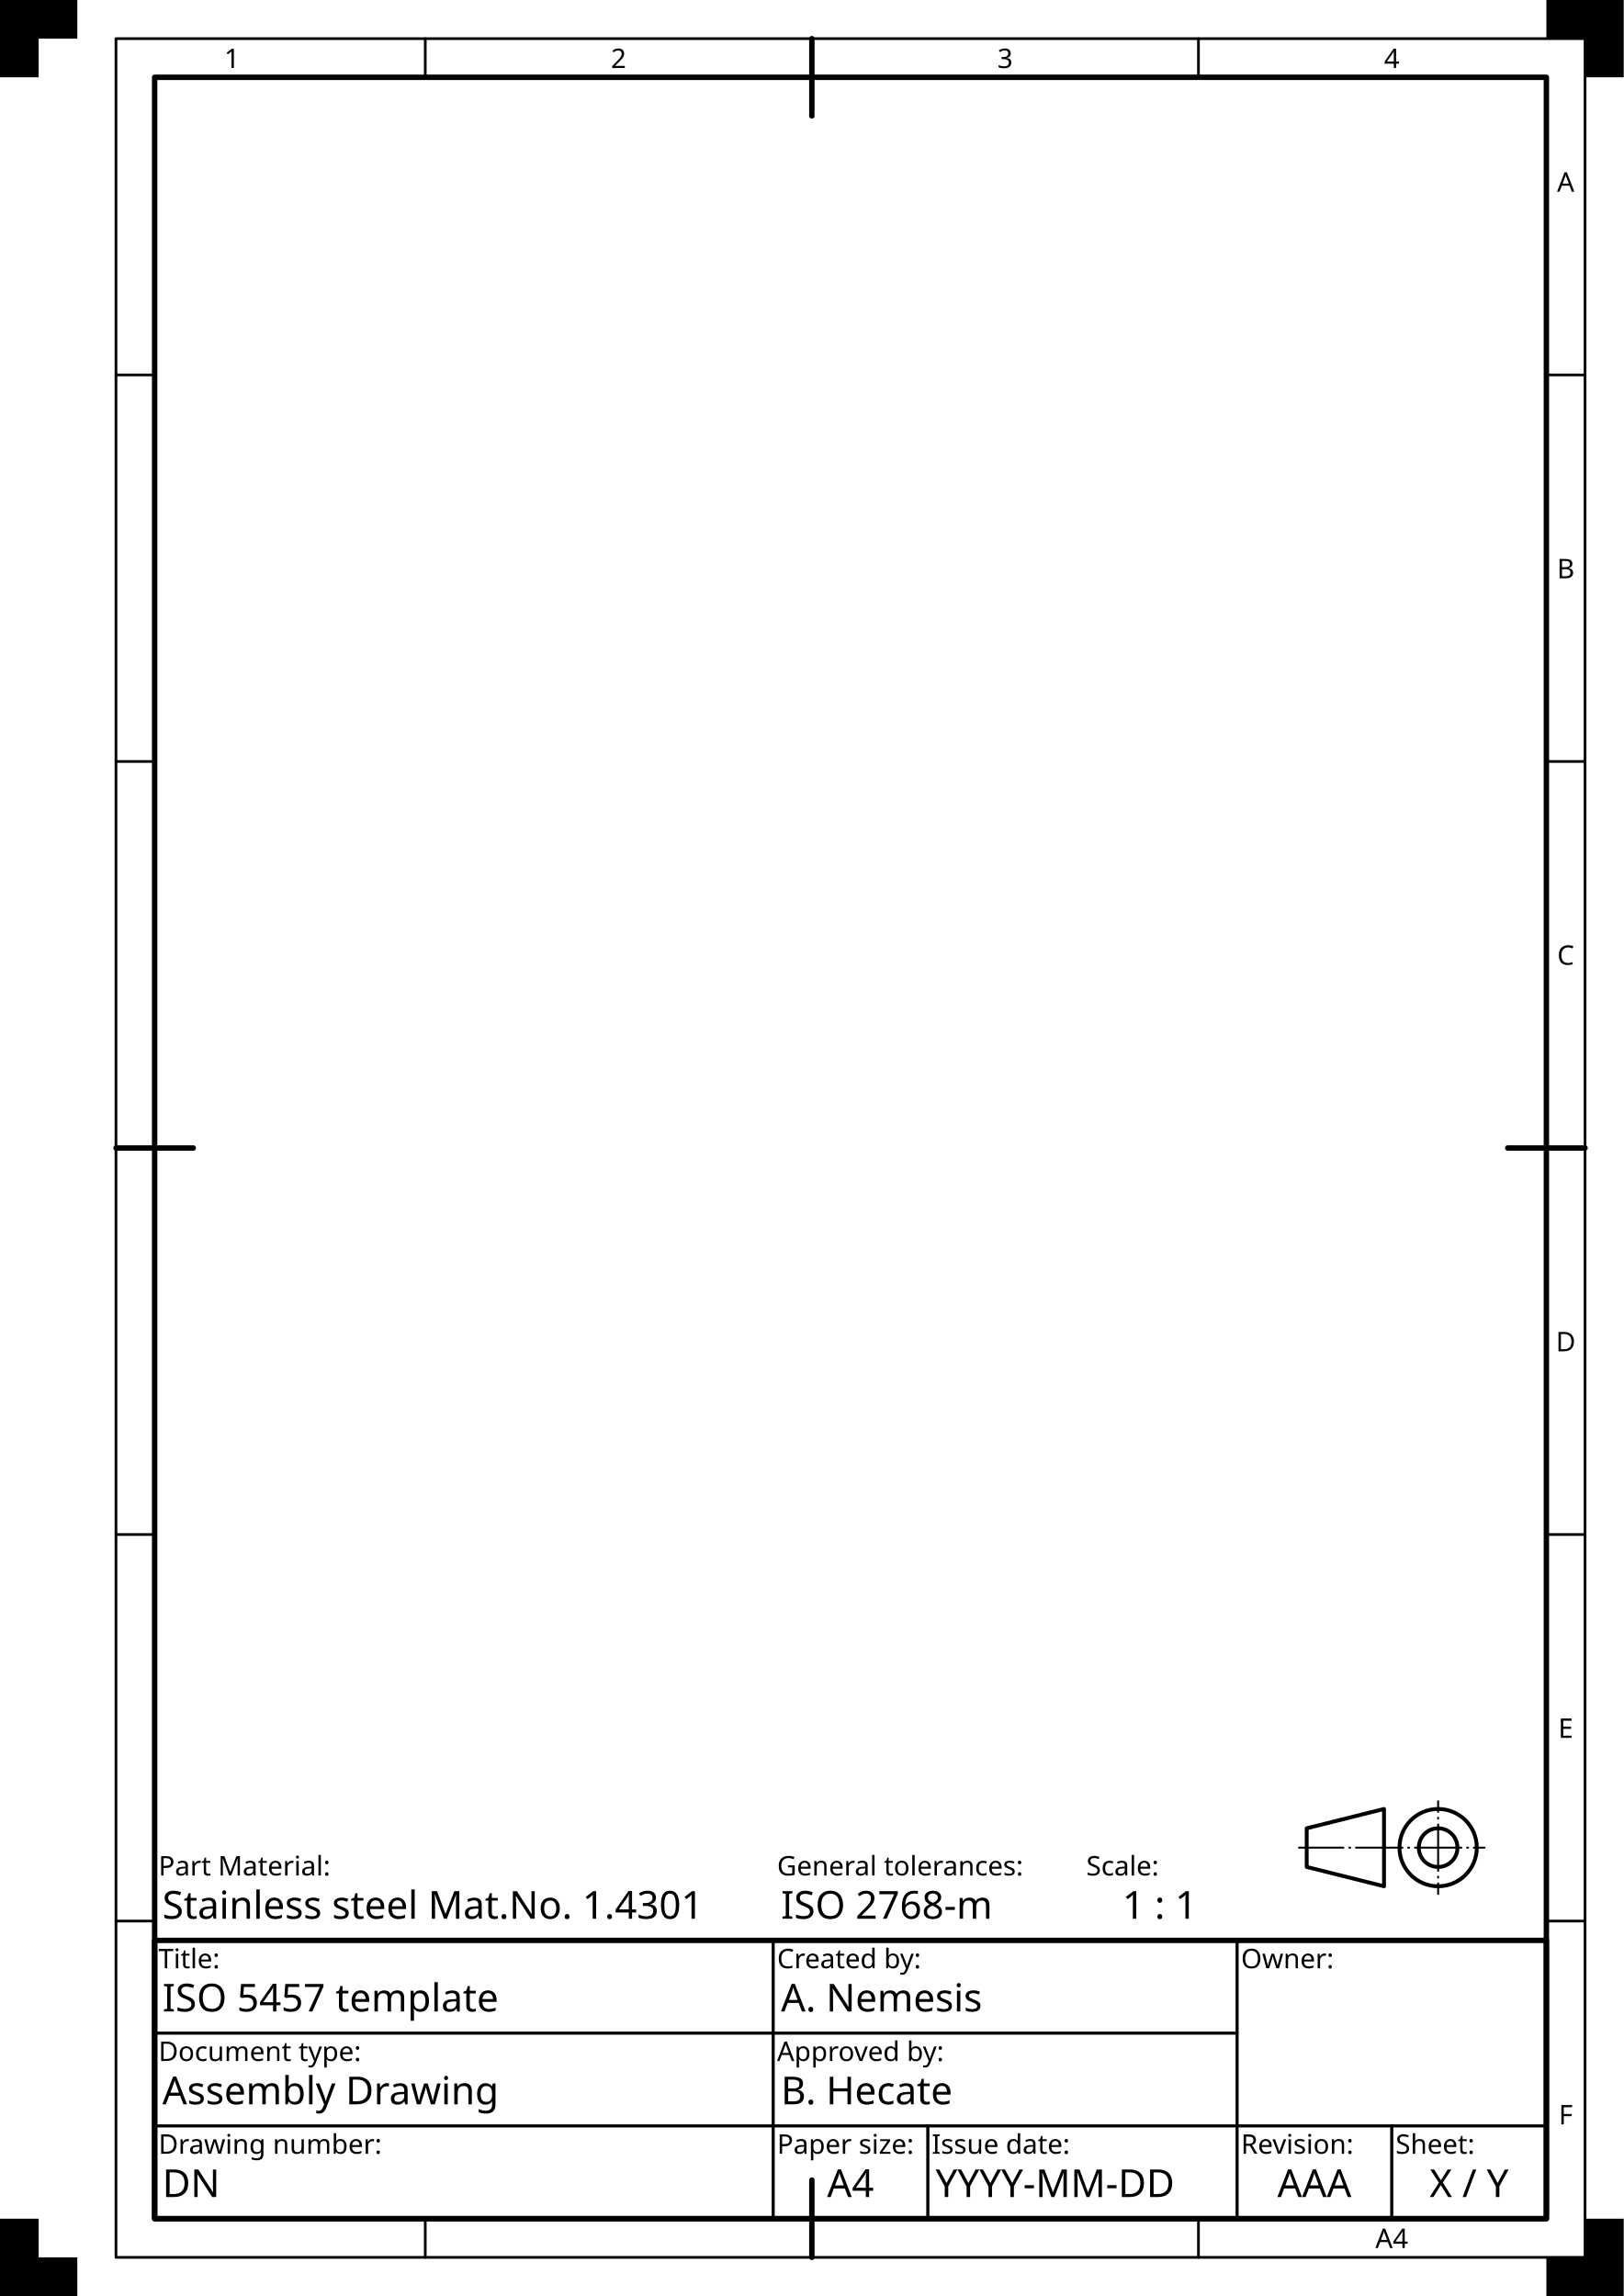
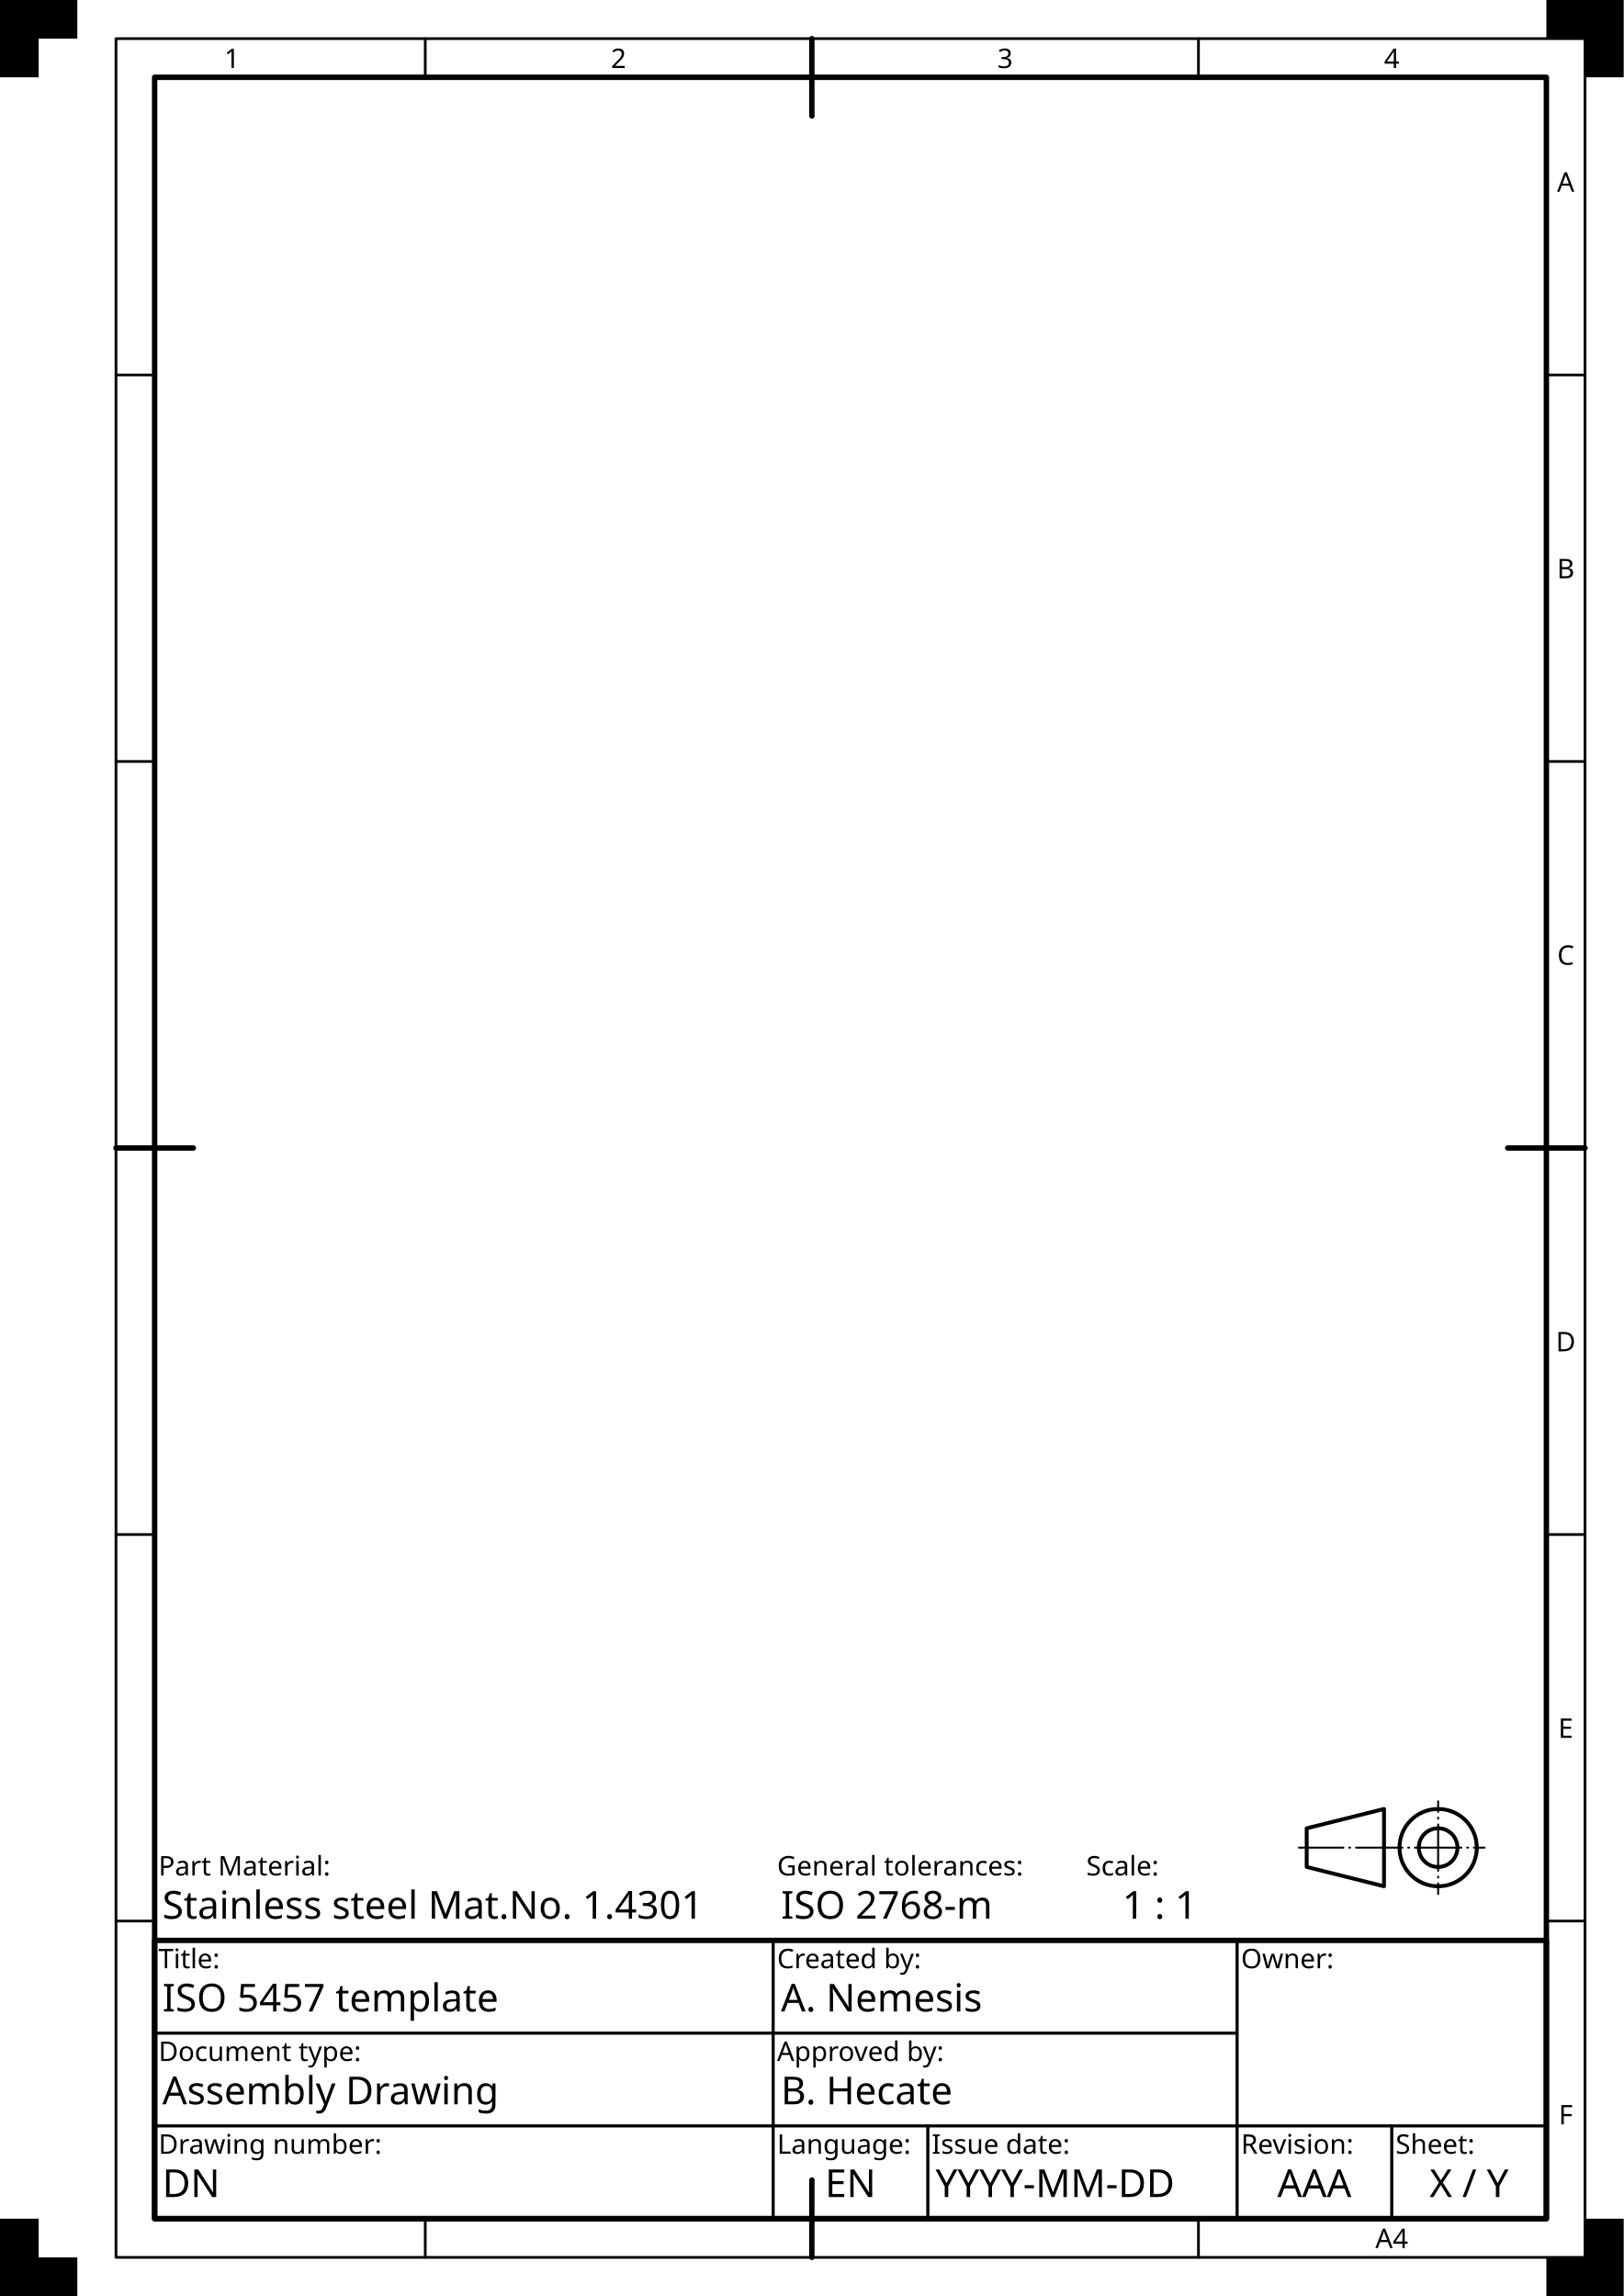
- <svg xmlns="http://www.w3.org/2000/svg" xmlns:ns1="https://www.freecadweb.org/wiki/index.php?title=Svg_Namespace" width="210mm" height="297mm" viewBox="0 0 210 297" version="1.1" id="svg1">
-   <rect id="Drawing space frame" x="20" y="10" width="180" height="277" style="fill:none;stroke:#000000;stroke-width:0.7;stroke-linecap:round;stroke-linejoin:round" />
-   <g id="Centring marks" style="fill:none;stroke:#000000;stroke-width:0.7;stroke-linecap:round">
-     <path id="Top" d="m 105,5 v 10" />
-     <path id="Right" d="m 205,148.5 h -10" />
-     <path id="Bottom" d="m 105,292 v -10" />
-     <path id="Left" d="m 15,148.5 h 10" />
+ <svg xmlns="http://www.w3.org/2000/svg" xmlns:ns1="https://www.freecadweb.org/wiki/index.php?title=Svg_Namespace" width="210mm" height="297mm" viewBox="0 0 210 297" version="1.1" id="svg">
+   <rect id="drawing_space_frame" x="20" y="10" width="180" height="277" style="fill:none;stroke:#000000;stroke-width:0.7;stroke-linecap:round;stroke-linejoin:round" />
+   <g id="centring_marks" style="fill:none;stroke:#000000;stroke-width:0.7;stroke-linecap:round">
+     <path id="top_centring" d="m 105,5 v 10" />
+     <path id="right_centring" d="m 205,148.5 h -10" />
+     <path id="bottom_centring" d="m 105,292 v -10" />
+     <path id="left_centring" d="m 15,148.5 h 10" />
  </g>
-   <g id="Grid reference system">
-     <g id="Grid reference borders" style="fill:none;stroke:#000000;stroke-width:0.35;stroke-linecap:round;stroke-linejoin:round">
-       <rect id="Grid reference border" x="15" y="5" width="190" height="287" />
-       <path id="path46" d="m 15,98.5 h 5" />
-       <path id="path47" d="m 15,48.5 h 5" />
-       <path id="path49" d="m 15,198.5 h 5" />
-       <path id="path50" d="m 15,248.5 h 5" />
-       <path id="path53" d="m 200,98.5 h 5" />
-       <path id="path54" d="m 200,48.5 h 5" />
-       <path id="path55" d="m 200,198.5 h 5" />
-       <path id="path56" d="m 200,248.5 h 5" />
-       <path id="path31" d="m 155,5 v 5" />
-       <path id="path35" d="m 55,5 v 5" />
-       <path id="path38" d="m 155,287 v 5" />
-       <path id="path42" d="m 55,287 v 5" />
+   <g id="grid_reference_system">
+     <g id="grid_reference_borders" style="fill:none;stroke:#000000;stroke-width:0.35;stroke-linecap:round;stroke-linejoin:round">
+       <rect id="grid_reference_border" x="15" y="5" width="190" height="287" />
+       <path id="upper_border_1" d="m 55,5 v 5" />
+       <path id="upper_border_3" d="m 155,5 v 5" />
+       <path id="right_border_1" d="m 205,48.5 h -5" />
+       <path id="right_border_2" d="m 205,98.5 h -5" />
+       <path id="right_border_4" d="m 205,198.5 h -5" />
+       <path id="right_border_5" d="m 205,248.5 h -5" />
+       <path id="lower_border_1" d="m 55,292 v -5" />
+       <path id="lower_border_3" d="m 155,292 v -5" />
+       <path id="left_border_1" d="m 15,48.5 h 5" />
+       <path id="left_border_2" d="m 15,98.5 h 5" />
+       <path id="left_border_4" d="m 15,198.5 h 5" />
+       <path id="left_border_5" d="m 15,248.5 h 5" />
    </g>
-     <g id="Grid reference markers" style="font-size:3.5px;font-family:osifont;text-align:center;text-anchor:middle;fill:#000000;stroke:none">
+     <g id="grid_reference_markers" style="font-size:3.5px;font-family:osifont;text-align:center;text-anchor:middle;fill:#000000;stroke:none">
      <text id="upper_marker_1" x="30" y="8.8">1</text>
      <text id="upper_marker_2" x="80" y="8.8">2</text>
      <text id="upper_marker_3" x="130" y="8.8">3</text>
      <text id="upper_marker_4" x="180" y="8.8">4</text>
      <text id="right_marker_1" x="202.5" y="24.8">A</text>
      <text id="right_marker_2" x="202.5" y="74.8">B</text>
      <text id="right_marker_3" x="202.5" y="124.8">C</text>
      <text id="right_marker_4" x="202.5" y="174.8">D</text>
      <text id="right_marker_5" x="202.5" y="224.8">E</text>
      <text id="right_marker_6" x="202.5" y="274.8">F</text>
      <text id="lower_marker_4" x="180" y="290.8">A4</text>
    </g>
  </g>
-   <g id="Trimming marks" style="fill:#000000;stroke:none">
-     <path id="Top left" d="m 0,0 h 10 v 5 h -5 v 5 h -5 z" />
-     <path id="Top right" d="m 210,0 h -10 v 5 h 5 v 5 h 5 z" />
-     <path id="Bottom right" d="m 210,297 h -10 v -5 h 5 v -5 h 5 z" />
-     <path id="Bottom left" d="m 0,297 h 10 v -5 h -5 v -5 h -5 z" />
+   <g id="trimming_marks" style="fill:#000000;stroke:none">
+     <path id="top_left_trimming" d="m 0,0 h 10 v 5 h -5 v 5 h -5 z" />
+     <path id="top_right_trimming" d="m 210,0 h -10 v 5 h 5 v 5 h 5 z" />
+     <path id="bottom_right_trimming" d="m 210,297 h -10 v -5 h 5 v -5 h 5 z" />
+     <path id="bottom_left_trimming" d="m 0,297 h 10 v -5 h -5 v -5 h -5 z" />
  </g>
-   <g id="Borders" style="fill:none;stroke:#000000;stroke-width:0.35;stroke-linecap:round;stroke-linejoin:round">
-     <rect id="Frame" x="20" y="251" width="180" height="36" style="stroke-width:0.7" />
-     <rect id="Owner border" x="160" y="251" width="40" height="24" />
-     <rect id="Identification number border" x="20" y="275" width="80" height="12" />
-     <rect id="Revision index border" x="160" y="275" width="20" height="12" />
-     <rect id="Date of issue border" x="120" y="275" width="40" height="12" />
-     <rect id="Sheet number border" x="180" y="275" width="20" height="12" />
-     <rect id="Title border" x="20" y="251" width="80" height="12" />
-     <rect id="Approval person border" x="100" y="263" width="60" height="12" />
-     <rect id="Creator border" x="100" y="251" width="60" height="12" />
-     <rect id="Document type border" x="20" y="263" width="80" height="12" />
-     <rect id="Paper size border" x="100" y="275" width="20" height="12" />
+   <g id="title_block_borders" style="fill:none;stroke:#000000;stroke-width:0.35;stroke-linecap:round;stroke-linejoin:round">
+     <rect id="title_block_frame" x="20" y="251" width="180" height="36" style="stroke-width:0.7" />
+     <rect id="legal_owner_border" x="160" y="251" width="40" height="24" />
+     <rect id="identification_number_border" x="20" y="275" width="80" height="12" />
+     <rect id="revision_index_border" x="160" y="275" width="20" height="12" />
+     <rect id="date_of_issue_border" x="120" y="275" width="40" height="12" />
+     <rect id="sheet_number_border" x="180" y="275" width="20" height="12" />
+     <rect id="language_code_border" x="100" y="275" width="20" height="12" />
+     <rect id="title_border" x="20" y="251" width="80" height="12" />
+     <rect id="approval_person_border" x="100" y="263" width="60" height="12" />
+     <rect id="creator_border" x="100" y="251" width="60" height="12" />
+     <rect id="document_type_border" x="20" y="263" width="80" height="12" />
  </g>
-   <g id="Labels" style="font-size:3.5px;font-family:osifont;text-anchor:start;fill:#000000;stroke:none">
-     <text id="Owner label" x="160.5" y="254.6">Owner:</text>
-     <text id="Identification number label" x="20.5" y="278.6">Drawing number:</text>
-     <text id="Revision index label" x="160.5" y="278.6">Revision:</text>
-     <text id="Date of issue label" x="120.5" y="278.6">Issue date:</text>
-     <text id="Sheet number label" x="180.5" y="278.6">Sheet:</text>
-     <text id="Title label" x="20.5" y="254.6">Title:</text>
-     <text id="Approval person label" x="100.5" y="266.6">Approved by:</text>
-     <text id="Creator label" x="100.5" y="254.6">Created by:</text>
-     <text id="Document type label" x="20.5" y="266.6">Document type:</text>
-     <text id="Paper size label" x="100.5" y="278.6">Paper size:</text>
-     <text id="Sheet scale label" x="140.5" y="242.6">Scale:</text>
-     <text id="General tolerances label" x="100.5" y="242.6">General tolerances:</text>
-     <text id="Part material label" x="20.5" y="242.6">Part Material:</text>
+   <g id="title_block_labels" style="font-size:3.5px;font-family:osifont;text-anchor:start;fill:#000000;stroke:none">
+     <text id="legal_owner label" x="160.5" y="254.6">Owner:</text>
+     <text id="identification_number_label" x="20.5" y="278.6">Drawing number:</text>
+     <text id="revision_index_label" x="160.5" y="278.6">Revision:</text>
+     <text id="date_of_issue_label" x="120.5" y="278.6">Issue date:</text>
+     <text id="sheet_number_label" x="180.5" y="278.6">Sheet:</text>
+     <text id="language_code_label" x="100.5" y="278.6">Language:</text>
+     <text id="title_label" x="20.5" y="254.6">Title:</text>
+     <text id="approval_person_label" x="100.5" y="266.6">Approved by:</text>
+     <text id="creator_label" x="100.5" y="254.6">Created by:</text>
+     <text id="document_type_label" x="20.5" y="266.6">Document type:</text>
+     <text id="sheet_scale_label" x="140.5" y="242.6">Scale:</text>
+     <text id="general_tolerances_label" x="100.5" y="242.6">General tolerances:</text>
+     <text id="part_material_label" x="20.5" y="242.6">Part Material:</text>
  </g>
-   <g id="Data fields" style="font-size:5px;font-family:osifont;text-anchor:start;fill:#000000;stroke:none">
-     <text id="owner_1_data_field" x="180" y="260.1" ns1:editable="owner_1" style="font-size:3.5px;text-align:center;text-anchor:middle">
-       <tspan> </tspan>
+   <g id="title_block_data_fields" style="font-size:5px;font-family:osifont;text-anchor:start;fill:#000000;stroke:none">
+     <text id="legal_owner_1_data_field" x="180" y="260.1" ns1:editable="legal_owner_1" style="font-size:3.5px;text-align:center;text-anchor:middle">
+       <tspan />
    </text>
-     <text id="owner_2_data_field" x="180" y="264.1" ns1:editable="owner_2" style="font-size:3.5px;text-align:center;text-anchor:middle">
-       <tspan> </tspan>
+     <text id="legal_owner_2_data_field" x="180" y="264.1" ns1:editable="legal_owner_2" style="font-size:3.5px;text-align:center;text-anchor:middle">
+       <tspan />
    </text>
-     <text id="owner_3_data_field" x="180" y="268.1" ns1:editable="owner_3" style="font-size:3.5px;text-align:center;text-anchor:middle">
-       <tspan> </tspan>
+     <text id="legal_owner_3_data_field" x="180" y="268.1" ns1:editable="legal_owner_3" style="font-size:3.5px;text-align:center;text-anchor:middle">
+       <tspan />
    </text>
-     <text id="owner_4_data_field" x="180" y="272.1" ns1:editable="owner_4" style="font-size:3.5px;text-align:center;text-anchor:middle">
-       <tspan> </tspan>
+     <text id="legal_owner_4_data_field" x="180" y="272.1" ns1:editable="legal_owner_4" style="font-size:3.5px;text-align:center;text-anchor:middle">
+       <tspan />
    </text>
-     <text id="Identification number data field" x="21" y="284.2" ns1:editable="drawing_number">
+     <text id="identification_number_data_field" x="21" y="284.2" ns1:editable="identification_number">
      <tspan>DN</tspan>
    </text>
-     <text id="Revision index data field" x="170" y="284.2" ns1:editable="revision_index" style="text-align:center;text-anchor:middle">
+     <text id="revision_index_data_field" x="170" y="284.2" ns1:editable="revision_index" style="text-align:center;text-anchor:middle">
      <tspan>AAA</tspan>
    </text>
-     <text id="Date of issue data field" x="121" y="284.2" ns1:editable="issue_date">
+     <text id="date_of_issue_data_field" x="121" y="284.2" ns1:editable="date_of_issue">
      <tspan>YYYY-MM-DD</tspan>
    </text>
-     <text id="Sheet number data field" x="190" y="284.2" ns1:editable="sheet_number" style="text-align:center;text-anchor:middle">
+     <text id="sheet_number_data_field" x="190" y="284.2" ns1:editable="sheet_number" style="text-align:center;text-anchor:middle">
      <tspan>X / Y</tspan>
    </text>
-     <text id="Title data field" x="21" y="260.2" ns1:editable="title">
+     <text id="language_code_data_field" x="110" y="284.2" ns1:editable="language_code" style="text-align:center;text-anchor:middle">
+       <tspan>EN</tspan>
+     </text>
+     <text id="title_data_field" x="21" y="260.2" ns1:editable="title">
      <tspan>ISO 5457 template</tspan>
    </text>
-     <text id="Approval person data field" x="101" y="272.2" ns1:editable="approved_by">
+     <text id="approval_person_data_field" x="101" y="272.2" ns1:editable="approval_person">
      <tspan>B. Hecate</tspan>
    </text>
-     <text id="Creator data field" x="101" y="260.2" ns1:editable="created_by">
+     <text id="creator_data_field" x="101" y="260.2" ns1:editable="creator">
      <tspan>A. Nemesis</tspan>
    </text>
-     <text id="Document type data field" x="21" y="272.2" ns1:editable="document_type">
+     <text id="document_type_data_field" x="21" y="272.2" ns1:editable="document_type">
      <tspan>Assembly Drawing</tspan>
    </text>
-     <text id="Paper size data field" x="110" y="284.2" style="text-align:center;text-anchor:middle">A4</text>
-     <text id="Sheet scale data field" x="150" y="248.2" style="text-align:center;text-anchor:middle" ns1:editable="page_scale">
+     <text id="sheet_scale_data_field" x="150" y="248.2" style="text-align:center;text-anchor:middle" ns1:editable="sheet_scale">
      <tspan>1 : 1</tspan>
    </text>
-     <text id="General tolerances data field" x="101" y="248.2" ns1:editable="general_tolerances">
+     <text id="general_tolerances_data_field" x="101" y="248.2" ns1:editable="general_tolerances">
      <tspan>ISO 2768-m</tspan>
    </text>
-     <text id="Part material data field" x="21" y="248.2" ns1:editable="general_notes">
+     <text id="part_material_data_field" x="21" y="248.2" ns1:editable="part_material">
      <tspan>Stainless steel Mat.No. 1.4301</tspan>
    </text>
  </g>
-   <g id="Outlines" style="fill:none;stroke:#000000;stroke-width:0.5;stroke-linecap:round;stroke-linejoin:round">
-     <path id="Trapezoid" d="m 179,234 -10,2.5 v 5 l 10,2.5 z" />
-     <circle id="Inner circle" cx="186" r="2.5" cy="239" />
-     <circle id="Outer circle" cx="186" r="5" cy="239" />
+   <g id="extras_outlines" style="fill:none;stroke:#000000;stroke-width:0.5;stroke-linecap:round;stroke-linejoin:round">
+     <path id="first_angle_trapezoid" d="m 179,234 -10,2.5 v 5 l 10,2.5 z" />
+     <circle id="first_angle_inner circle" cx="186" cy="239" r="2.5" />
+     <circle id="first_angle_outer circle" cx="186" cy="239" r="5" />
  </g>
-   <g id="Centre lines" style="fill:none;stroke:#000000;stroke-width:0.25;stroke-linecap:round;stroke-linejoin:round;stroke-dasharray:6, 0.75, 0.125, 0.75">
-     <path id="Horizontal" d="m 168,239 h 24" style="stroke-dashoffset:0.25" />
-     <path id="Vertical" d="m 186,245 v -12" style="stroke-dashoffset:4.625" />
+   <g id="extras_centre_lines" style="fill:none;stroke:#000000;stroke-width:0.25;stroke-linecap:round;stroke-linejoin:round;stroke-dasharray:6, 0.75, 0.125, 0.75">
+     <path id="first_angle_horizontal" d="m 168,239 h 24" style="stroke-dashoffset:0.25" />
+     <path id="first_angle_vertical" d="m 186,245 v -12" style="stroke-dashoffset:4.625" />
  </g>
</svg>
